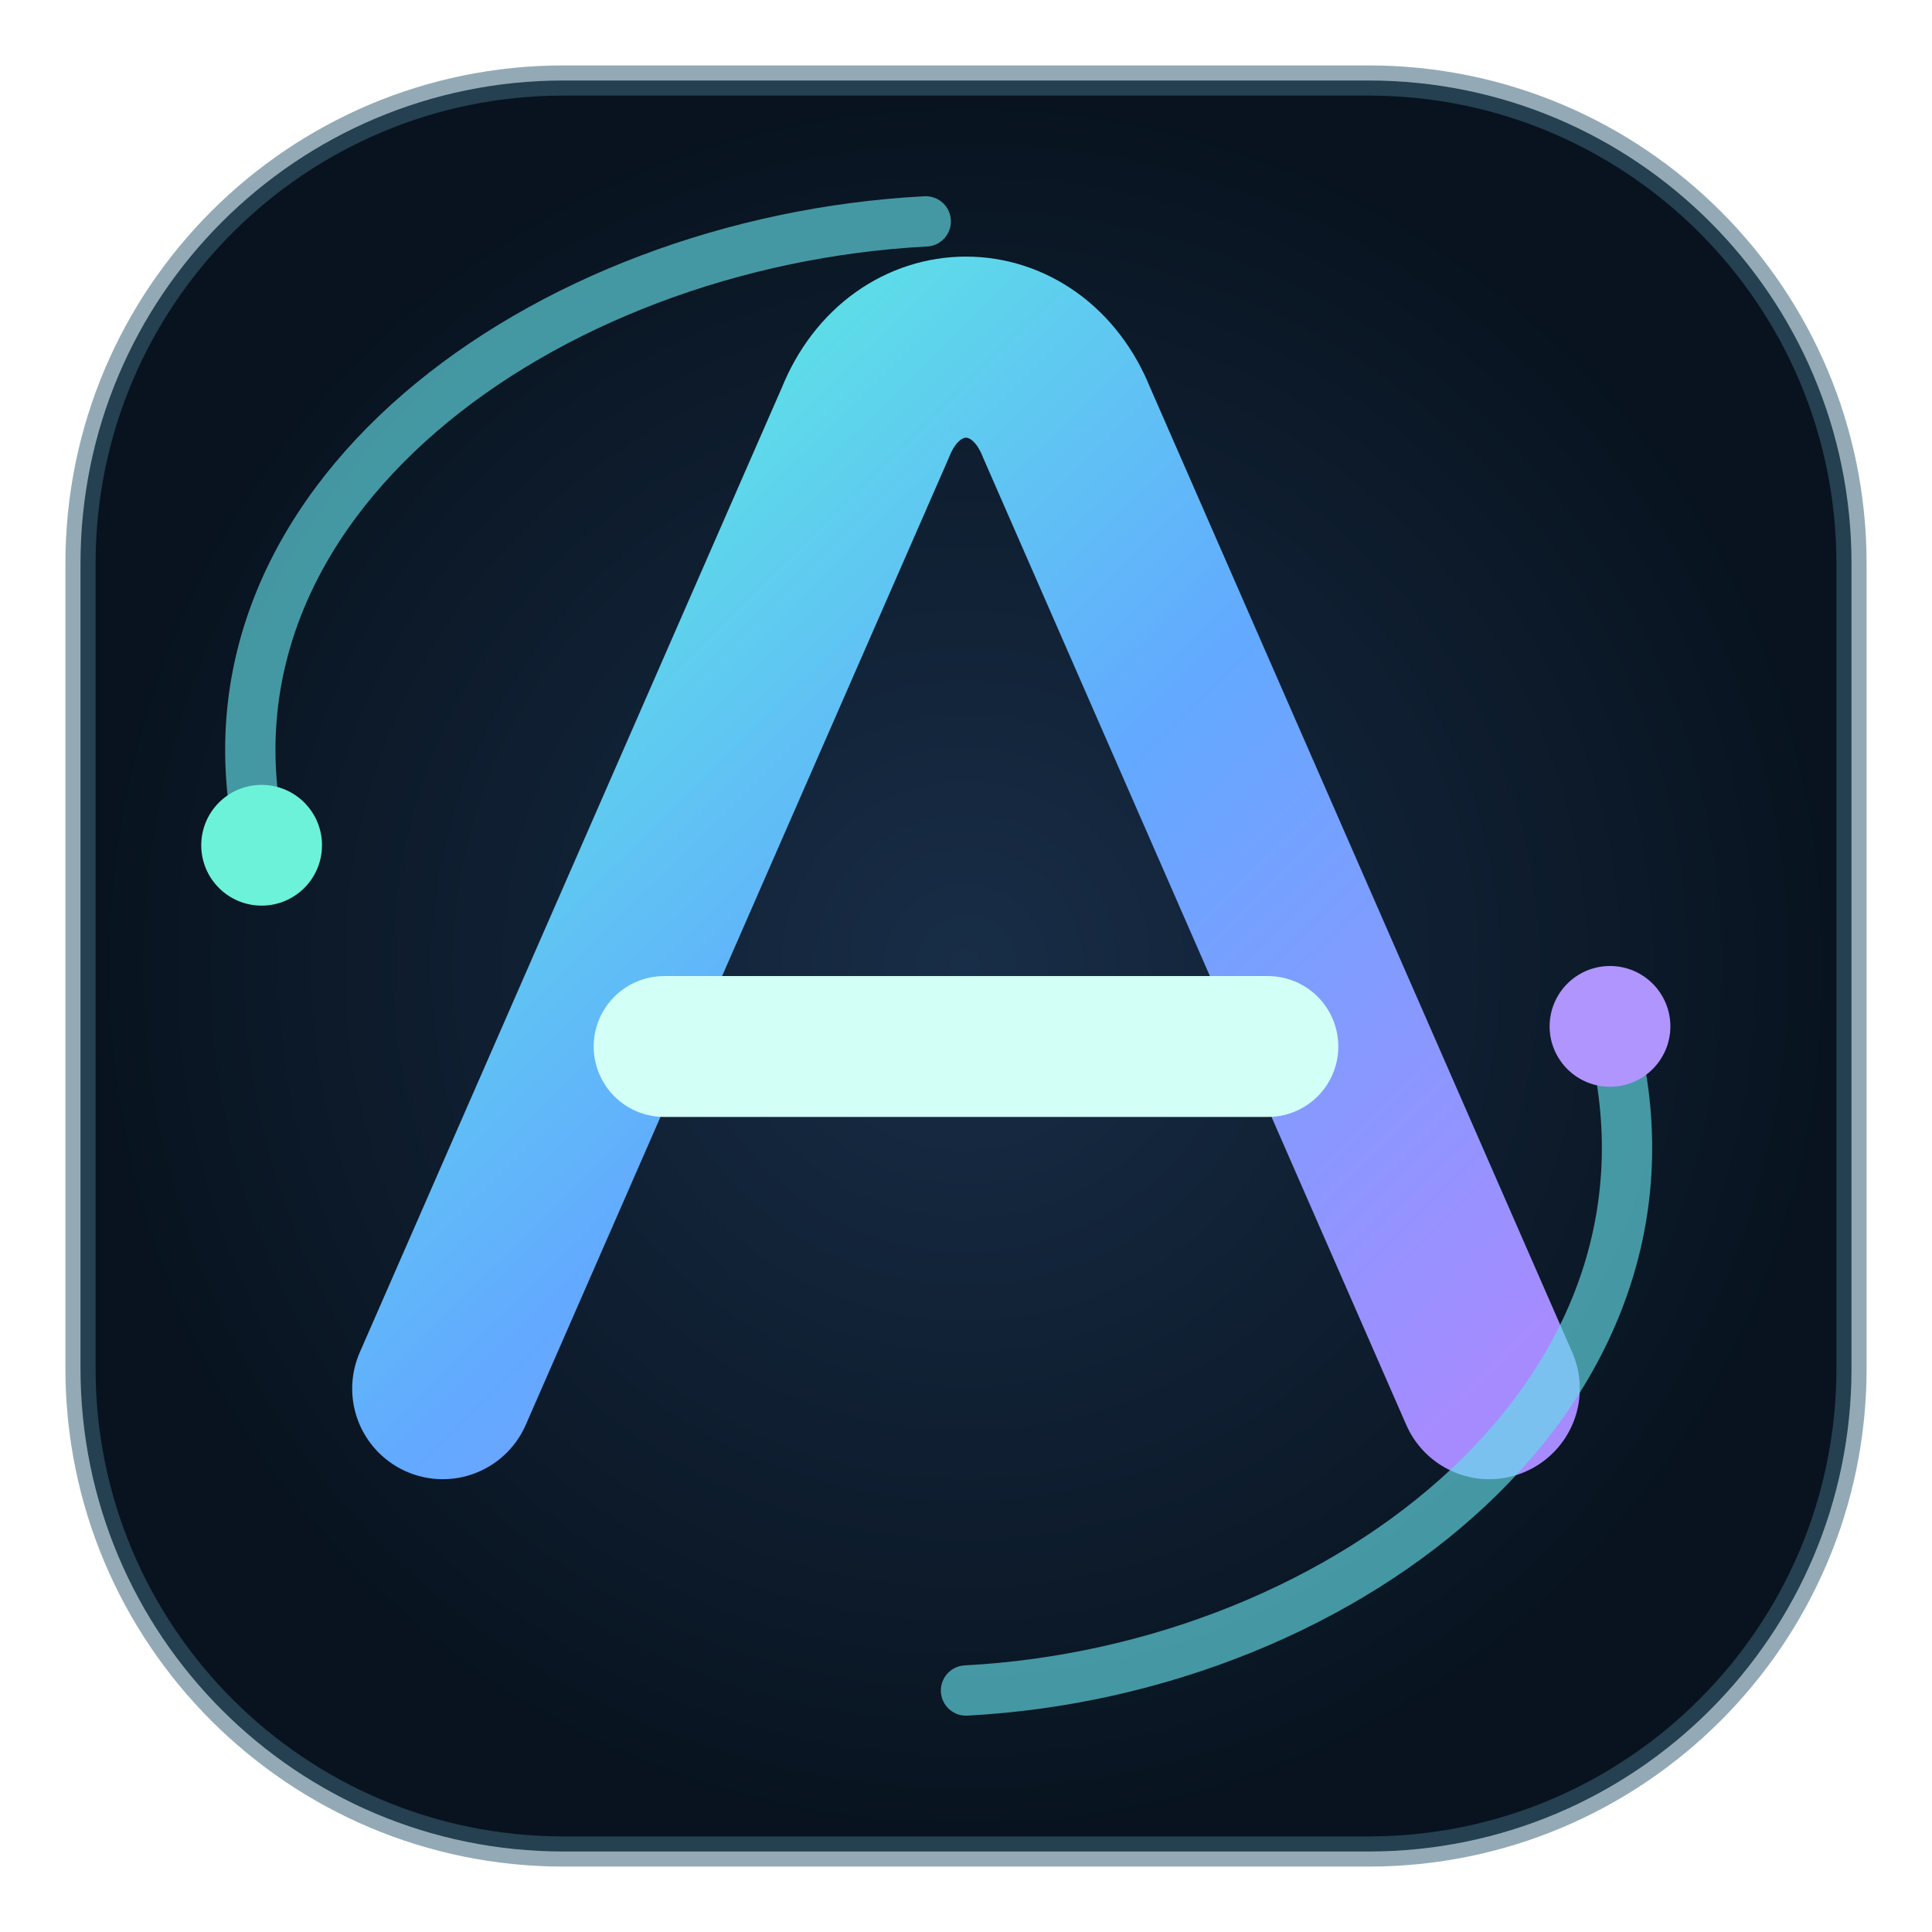
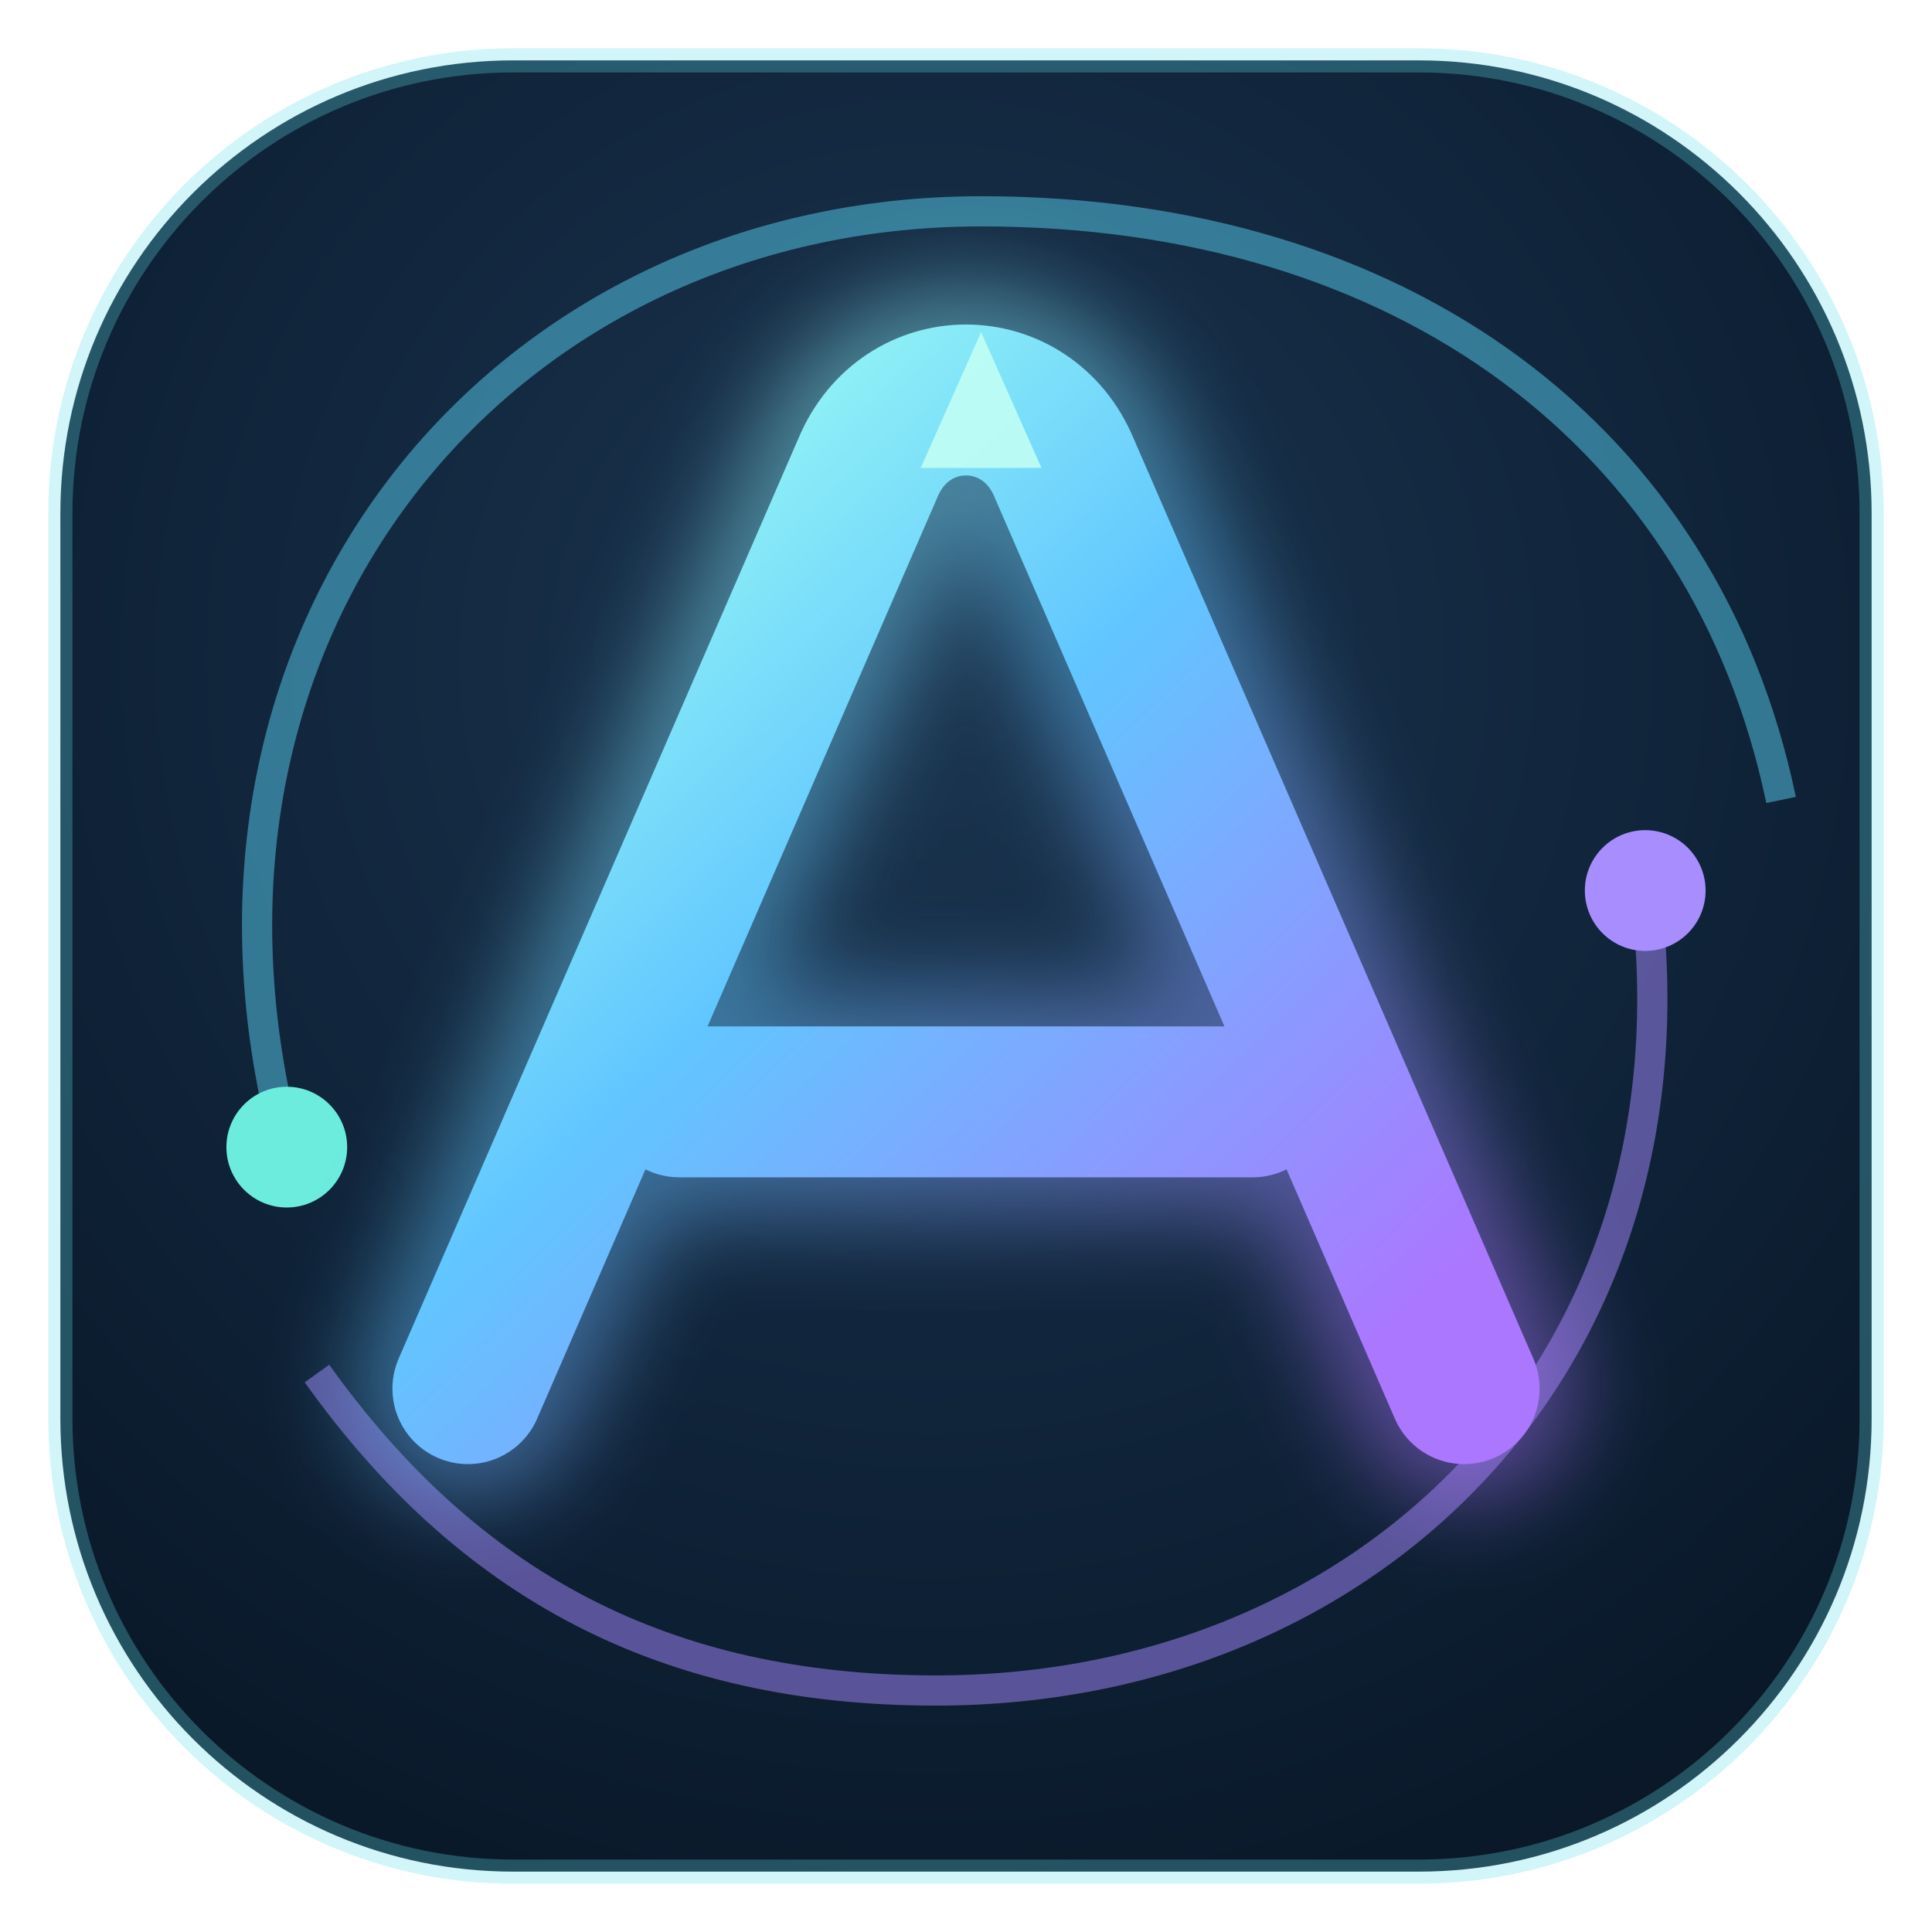
- <svg xmlns="http://www.w3.org/2000/svg" viewBox="0 0 96 96" role="img" aria-label="AURIX">
+ <svg xmlns="http://www.w3.org/2000/svg" viewBox="0 0 128 128" role="img" aria-label="AURIX">
  <defs>
-     <linearGradient id="aurix-g" x1="0" y1="0" x2="1" y2="1">
-       <stop stop-color="#5BF5DD" />
-       <stop offset=".52" stop-color="#62A9FF" />
-       <stop offset="1" stop-color="#A68BFF" />
+     <linearGradient id="aurix-beam" x1=".08" y1=".05" x2=".93" y2=".94">
+       <stop offset="0" stop-color="#9FFFF2" />
+       <stop offset=".43" stop-color="#61C6FF" />
+       <stop offset="1" stop-color="#AB77FF" />
    </linearGradient>
-     <radialGradient id="aurix-bg">
-       <stop stop-color="#182D47" />
-       <stop offset="1" stop-color="#08131F" />
+     <radialGradient id="aurix-back" cx=".48" cy=".33" r=".9">
+       <stop offset="0" stop-color="#1B3550" />
+       <stop offset=".55" stop-color="#0E2136" />
+       <stop offset="1" stop-color="#07121F" />
    </radialGradient>
+     <filter id="aurix-glow" x="-40%" y="-40%" width="180%" height="180%">
+       <feGaussianBlur stdDeviation="3" />
+     </filter>
  </defs>
-   <rect x="4" y="4" width="88" height="88" rx="24" fill="url(#aurix-bg)" stroke="#3A657B" stroke-opacity=".55" stroke-width="1.5" />
-   <path d="M22 69 43 21c2-5 8-5 10 0l21 48" fill="none" stroke="url(#aurix-g)" stroke-width="9" stroke-linecap="round" stroke-linejoin="round" />
-   <path d="M33 52h30" fill="none" stroke="#D2FFF6" stroke-width="7" stroke-linecap="round" />
-   <path d="M13 42c-4-17 14-30 33-31M80 51c5 18-13 32-32 33" fill="none" stroke="#65DDE7" stroke-opacity=".65" stroke-width="2.5" stroke-linecap="round" />
-   <circle cx="13" cy="42" r="3" fill="#6CF2D8" />
-   <circle cx="80" cy="51" r="3" fill="#B095FF" />
+   <rect x="4" y="4" width="120" height="120" rx="30" fill="url(#aurix-back)" stroke="#62DCE8" stroke-opacity=".29" stroke-width="1.6" />
+   <path d="M19 76C10 42 33 14 65 14c28 0 48 15 53 39" fill="none" stroke="#56C6E7" stroke-opacity=".52" stroke-width="2" />
+   <path d="M109 59c4 31-18 53-47 53-18 0-31-7-41-21" fill="none" stroke="#A78AFF" stroke-opacity=".5" stroke-width="2" />
+   <circle cx="19" cy="76" r="4" fill="#6CECDD" />
+   <circle cx="109" cy="59" r="4" fill="#A88DFF" />
+   <path d="M31 92 57.5 31c2.5-6 10.5-6 13 0L97 92M45 73h38" stroke="url(#aurix-beam)" opacity=".48" stroke-width="15" stroke-linecap="round" stroke-linejoin="round" filter="url(#aurix-glow)" fill="none" />
+   <path d="M31 92 57.5 31c2.5-6 10.5-6 13 0L97 92M45 73h38" stroke="url(#aurix-beam)" stroke-width="10" stroke-linecap="round" stroke-linejoin="round" fill="none" />
+   <path d="m61 31 4-9 4 9" fill="#C4FFF5" opacity=".86" />
</svg>
